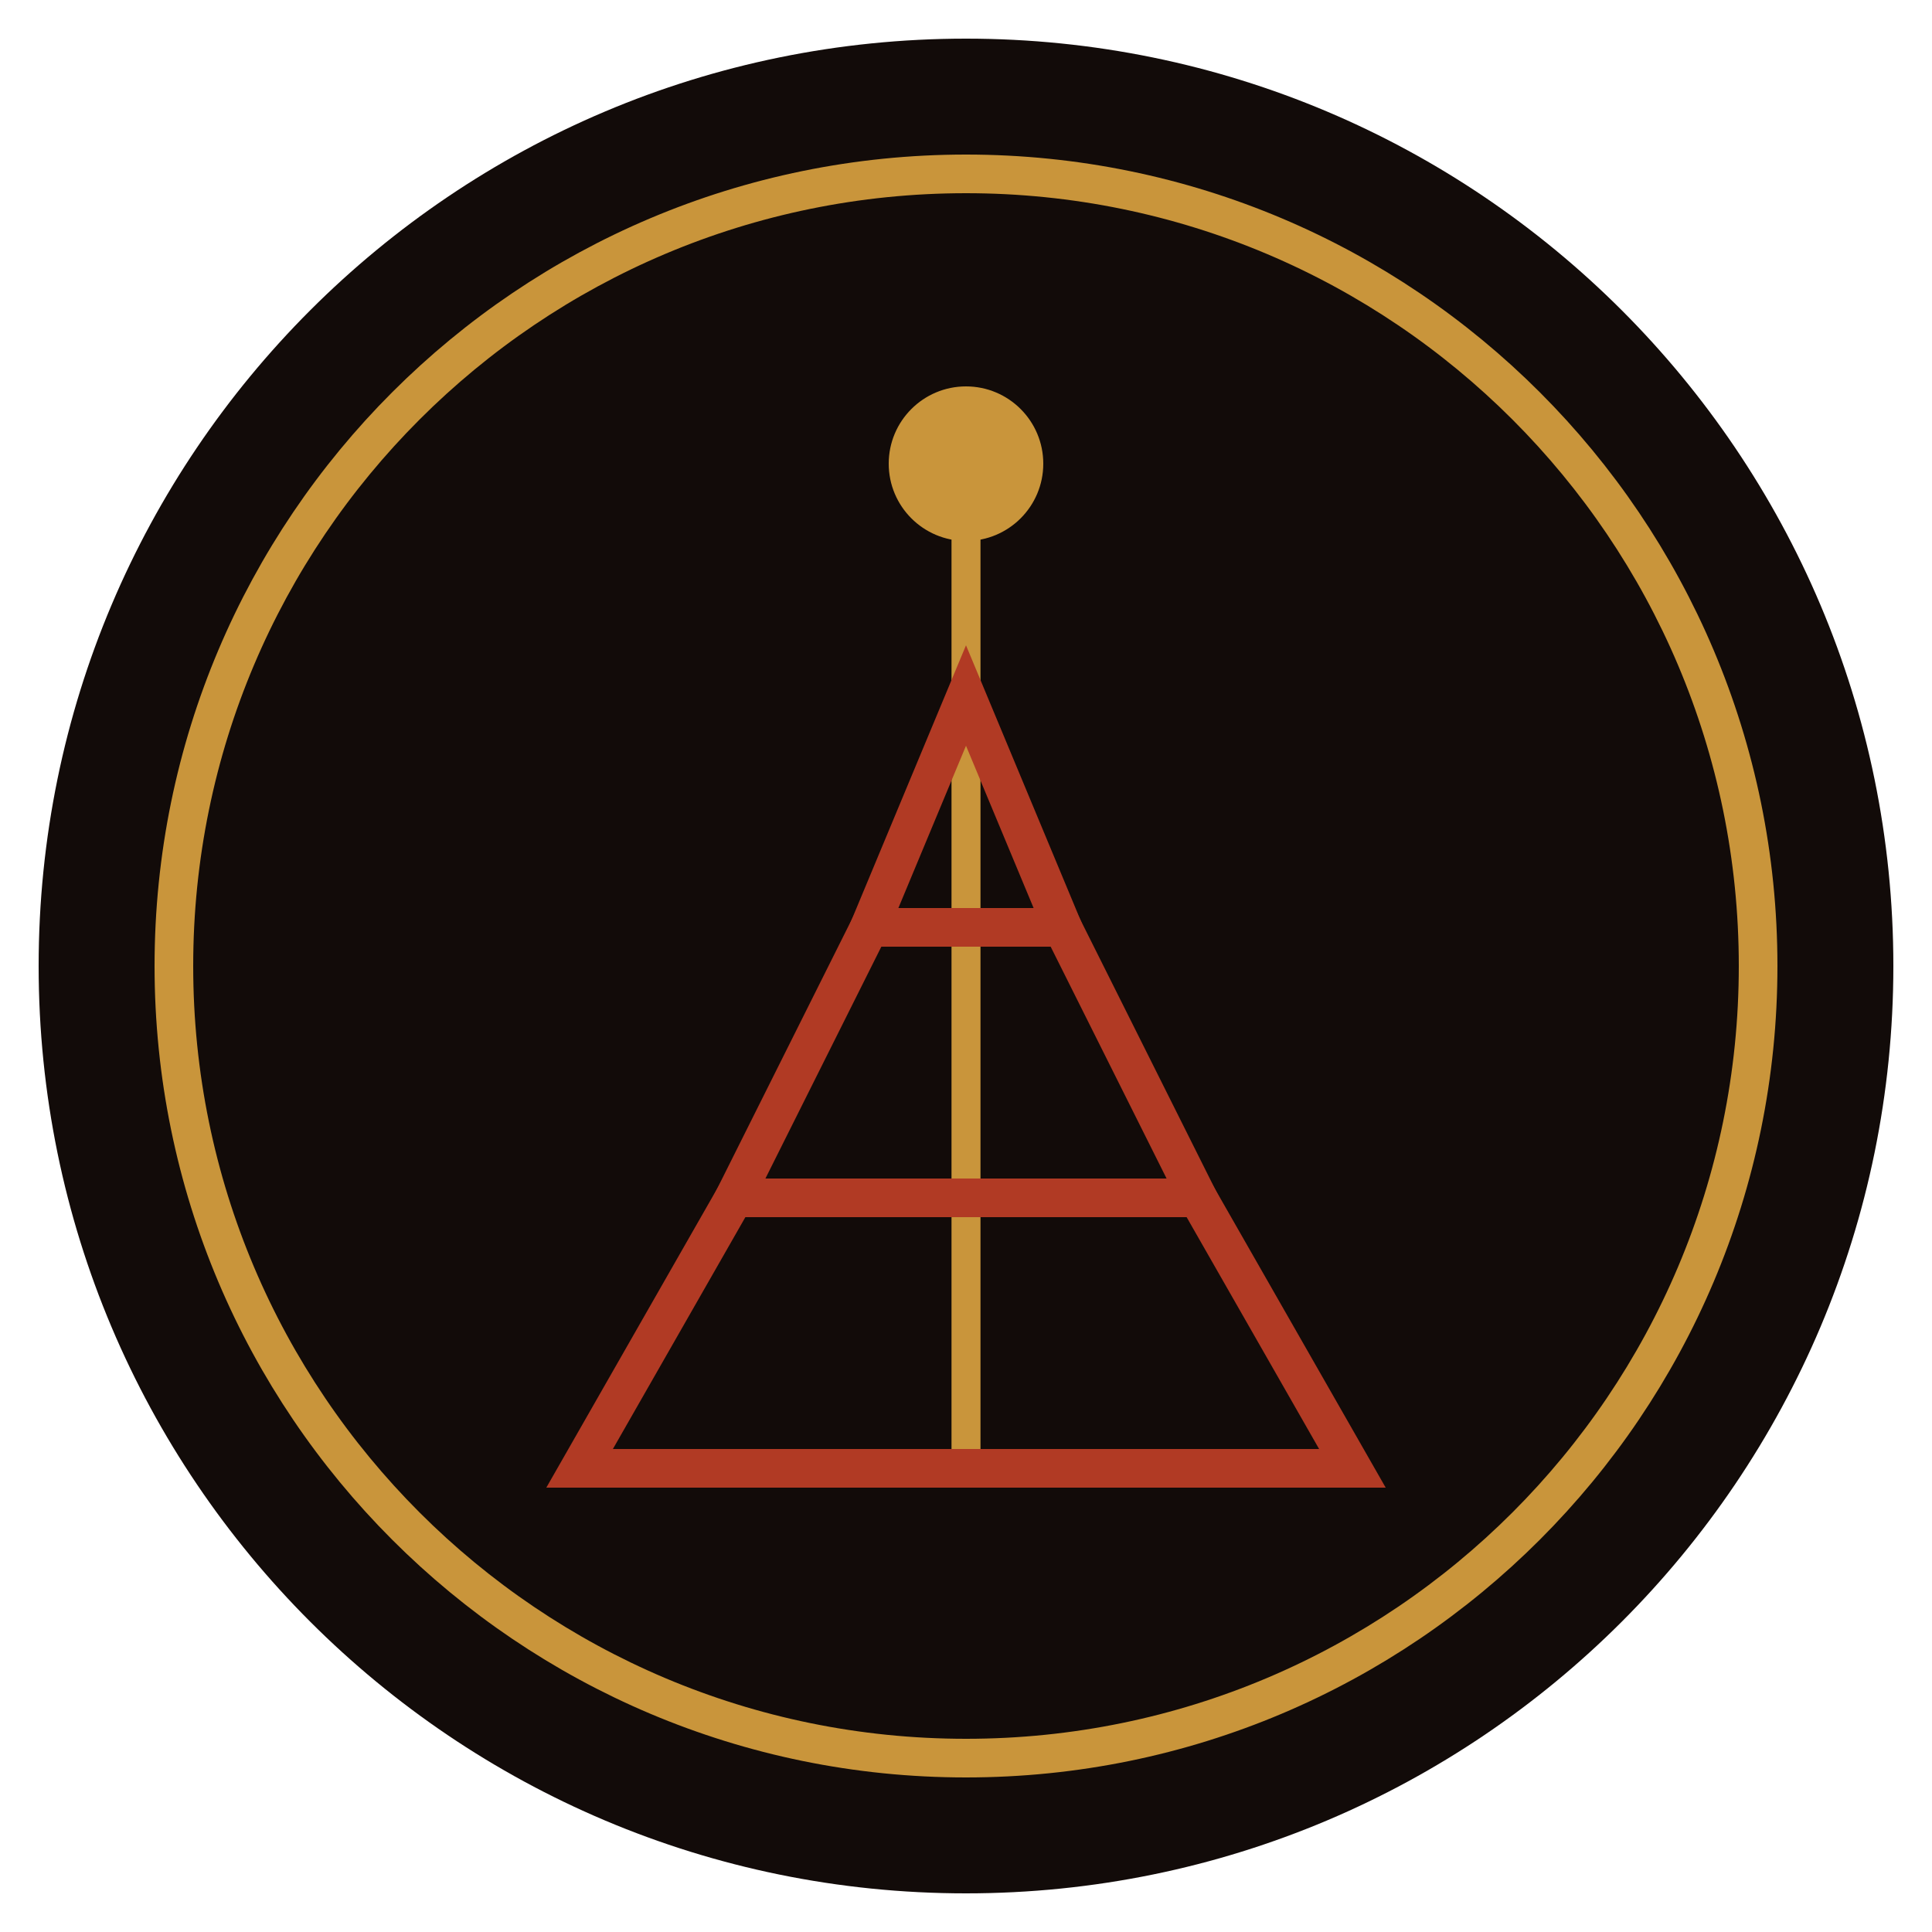
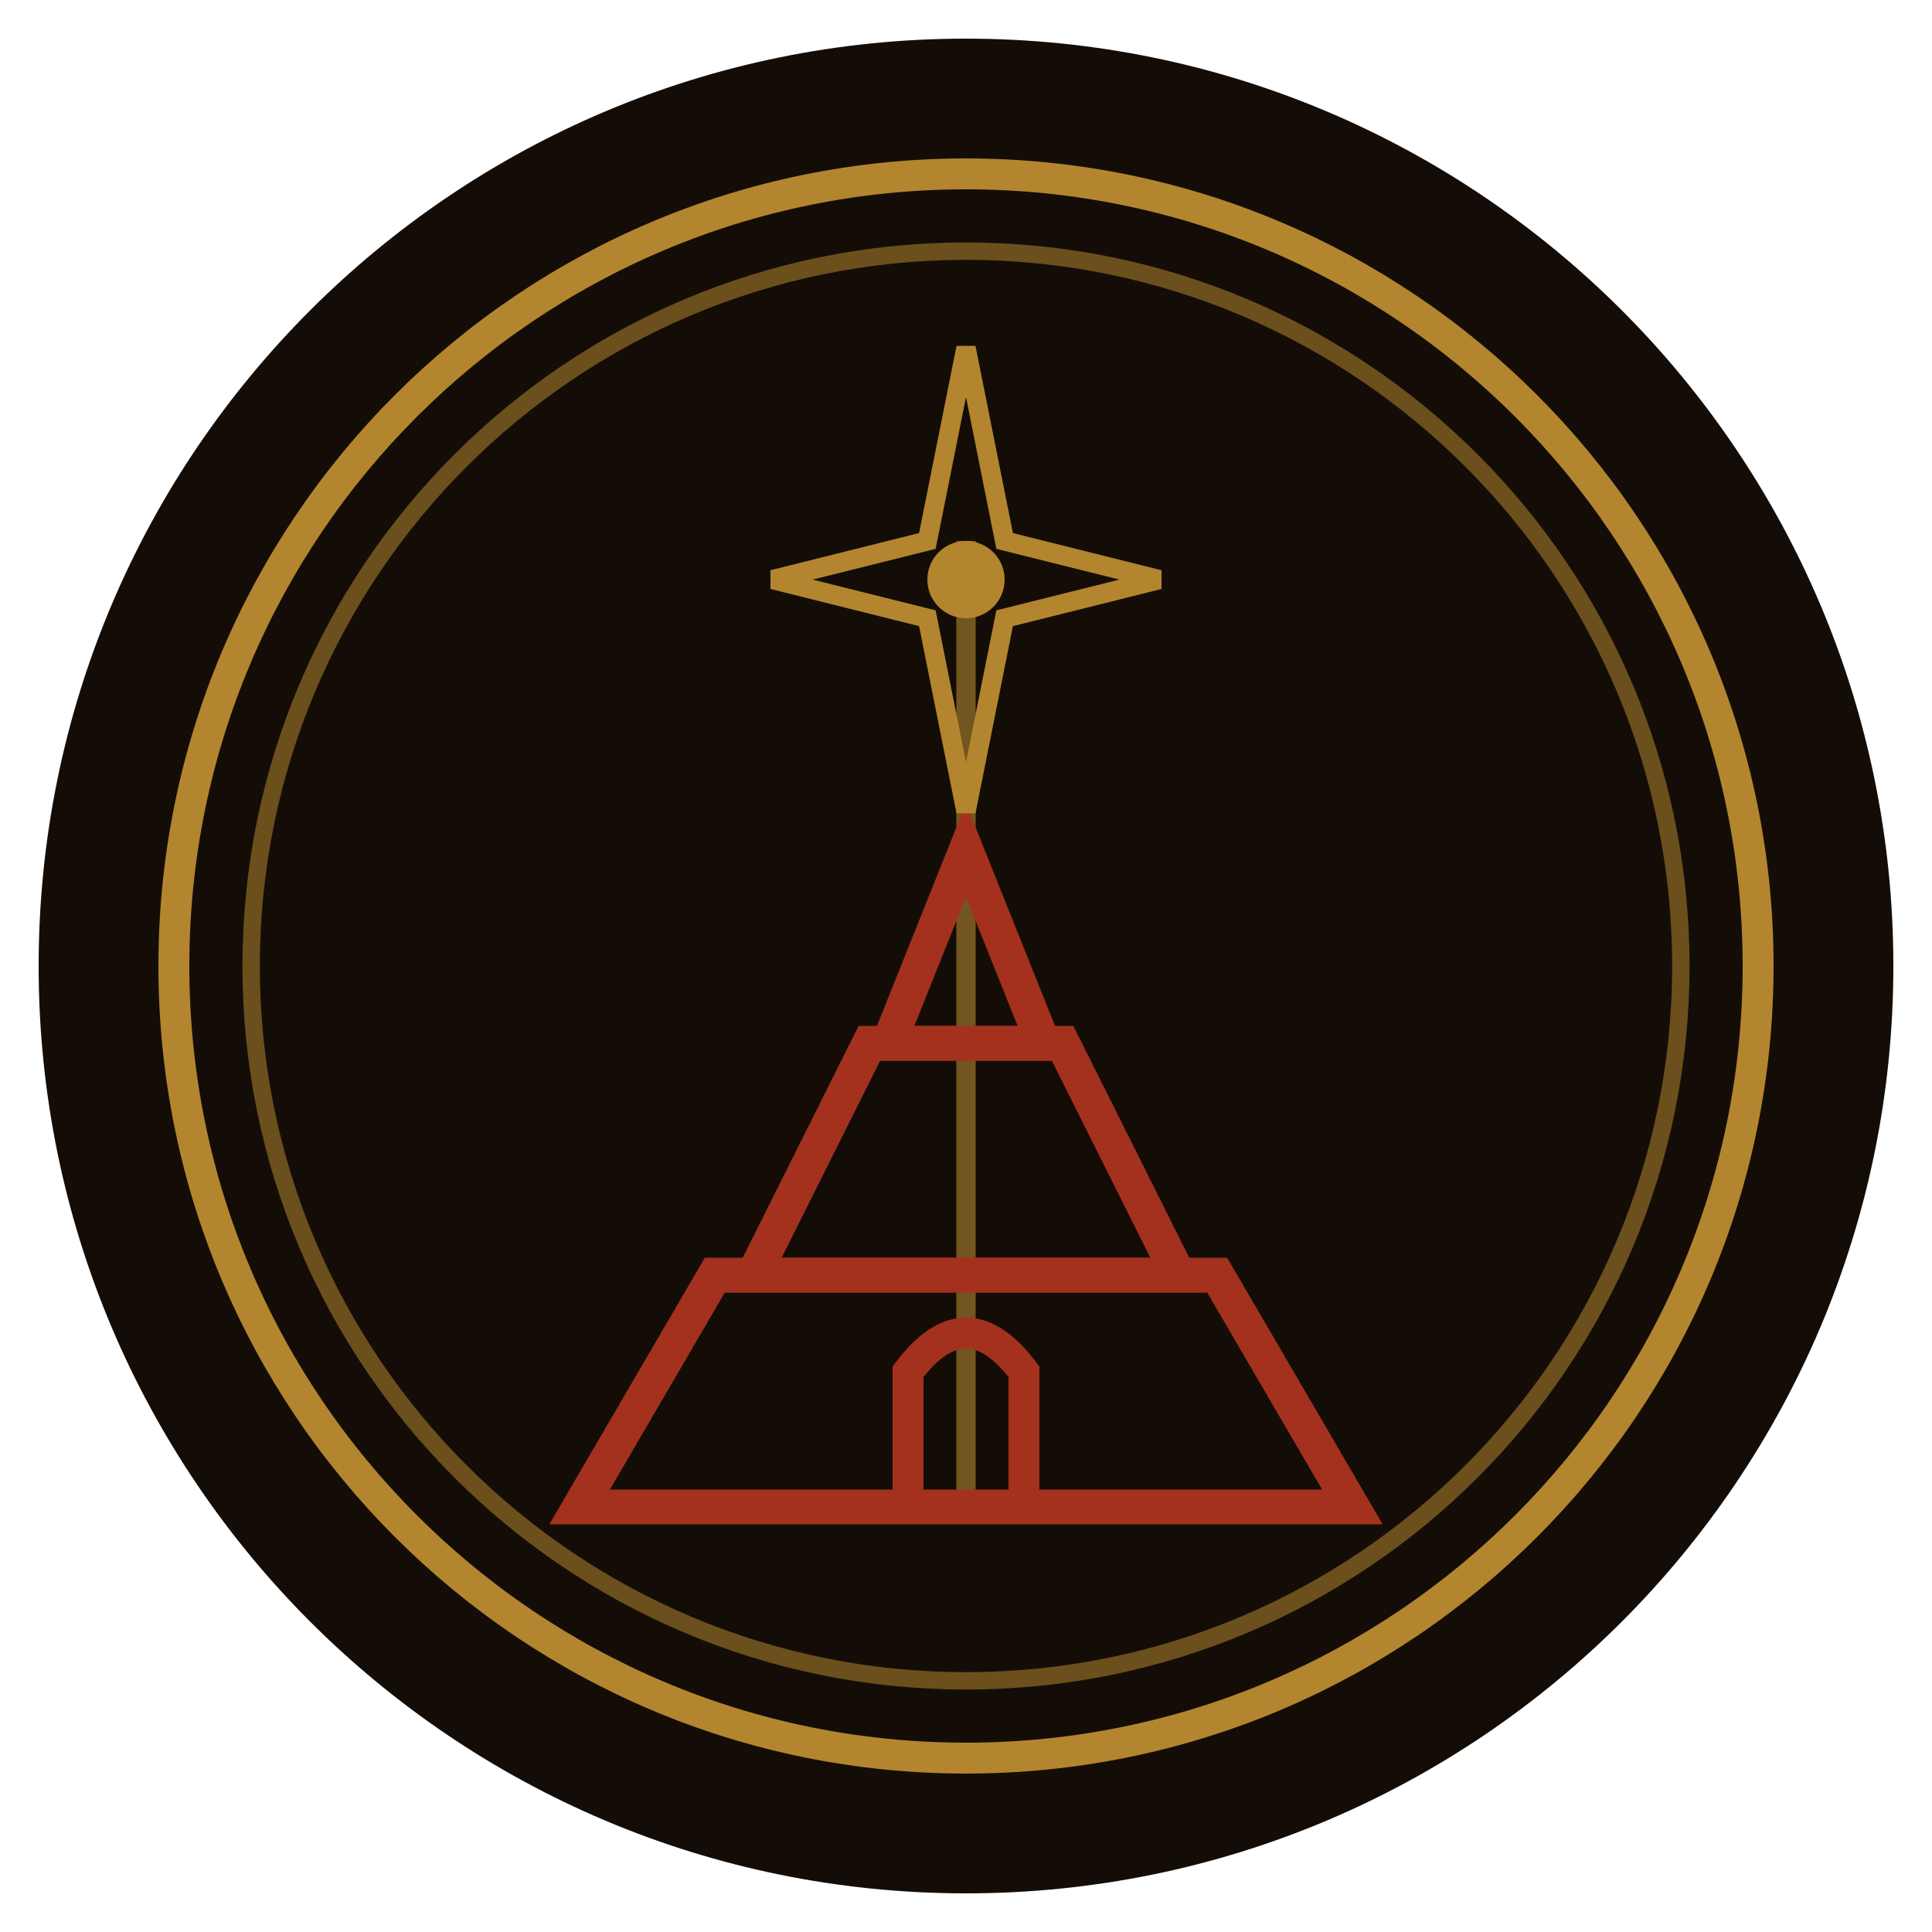
<svg xmlns="http://www.w3.org/2000/svg" viewBox="0 0 100 100" role="img" aria-label="Dao De Zion">
-   <circle cx="50" cy="50" r="48" fill="#120b09" />
-   <circle cx="50" cy="50" r="41" fill="none" stroke="#c9953b" stroke-width="2" />
-   <line x1="50" y1="76" x2="50" y2="26" stroke="#c9953b" stroke-width="1.5" />
-   <path d="M30,76 L70,76 L62,62 L38,62 Z" fill="none" stroke="#b13a24" stroke-width="2" />
-   <path d="M38,62 L62,62 L55,48 L45,48 Z" fill="none" stroke="#b13a24" stroke-width="2" />
-   <path d="M45,48 L55,48 L50,36 Z" fill="none" stroke="#b13a24" stroke-width="2" />
-   <circle cx="50" cy="24" r="4" fill="#c9953b" />
+   <circle cx="50" cy="50" r="48" fill="#140d07" />
+   <circle cx="50" cy="50" r="41" fill="none" stroke="#b3852f" stroke-width="1.6" />
+   <circle cx="50" cy="50" r="37" fill="none" stroke="#b3852f" stroke-width="0.9" opacity="0.55" />
+   <line x1="50" y1="78" x2="50" y2="28" stroke="#b3852f" stroke-width="1" opacity="0.6" />
+   <path d="M30,78 L70,78 L63,66 L37,66 Z" fill="none" stroke="#a3311d" stroke-width="1.8" />
+   <path d="M39,66 L61,66 L55,54 L45,54 Z" fill="none" stroke="#a3311d" stroke-width="1.8" />
+   <path d="M46,54 L54,54 L50,44 Z" fill="none" stroke="#a3311d" stroke-width="1.8" />
+   <path d="M47,78 L47,71 Q50,67 53,71 L53,78" fill="none" stroke="#a3311d" stroke-width="1.6" />
+   <path d="M50,18 L52,28 L60,30 L52,32 L50,42 L48,32 L40,30 L48,28 Z" fill="none" stroke="#b3852f" stroke-width="1" />
+   <circle cx="50" cy="30" r="2" fill="#b3852f" />
</svg>
